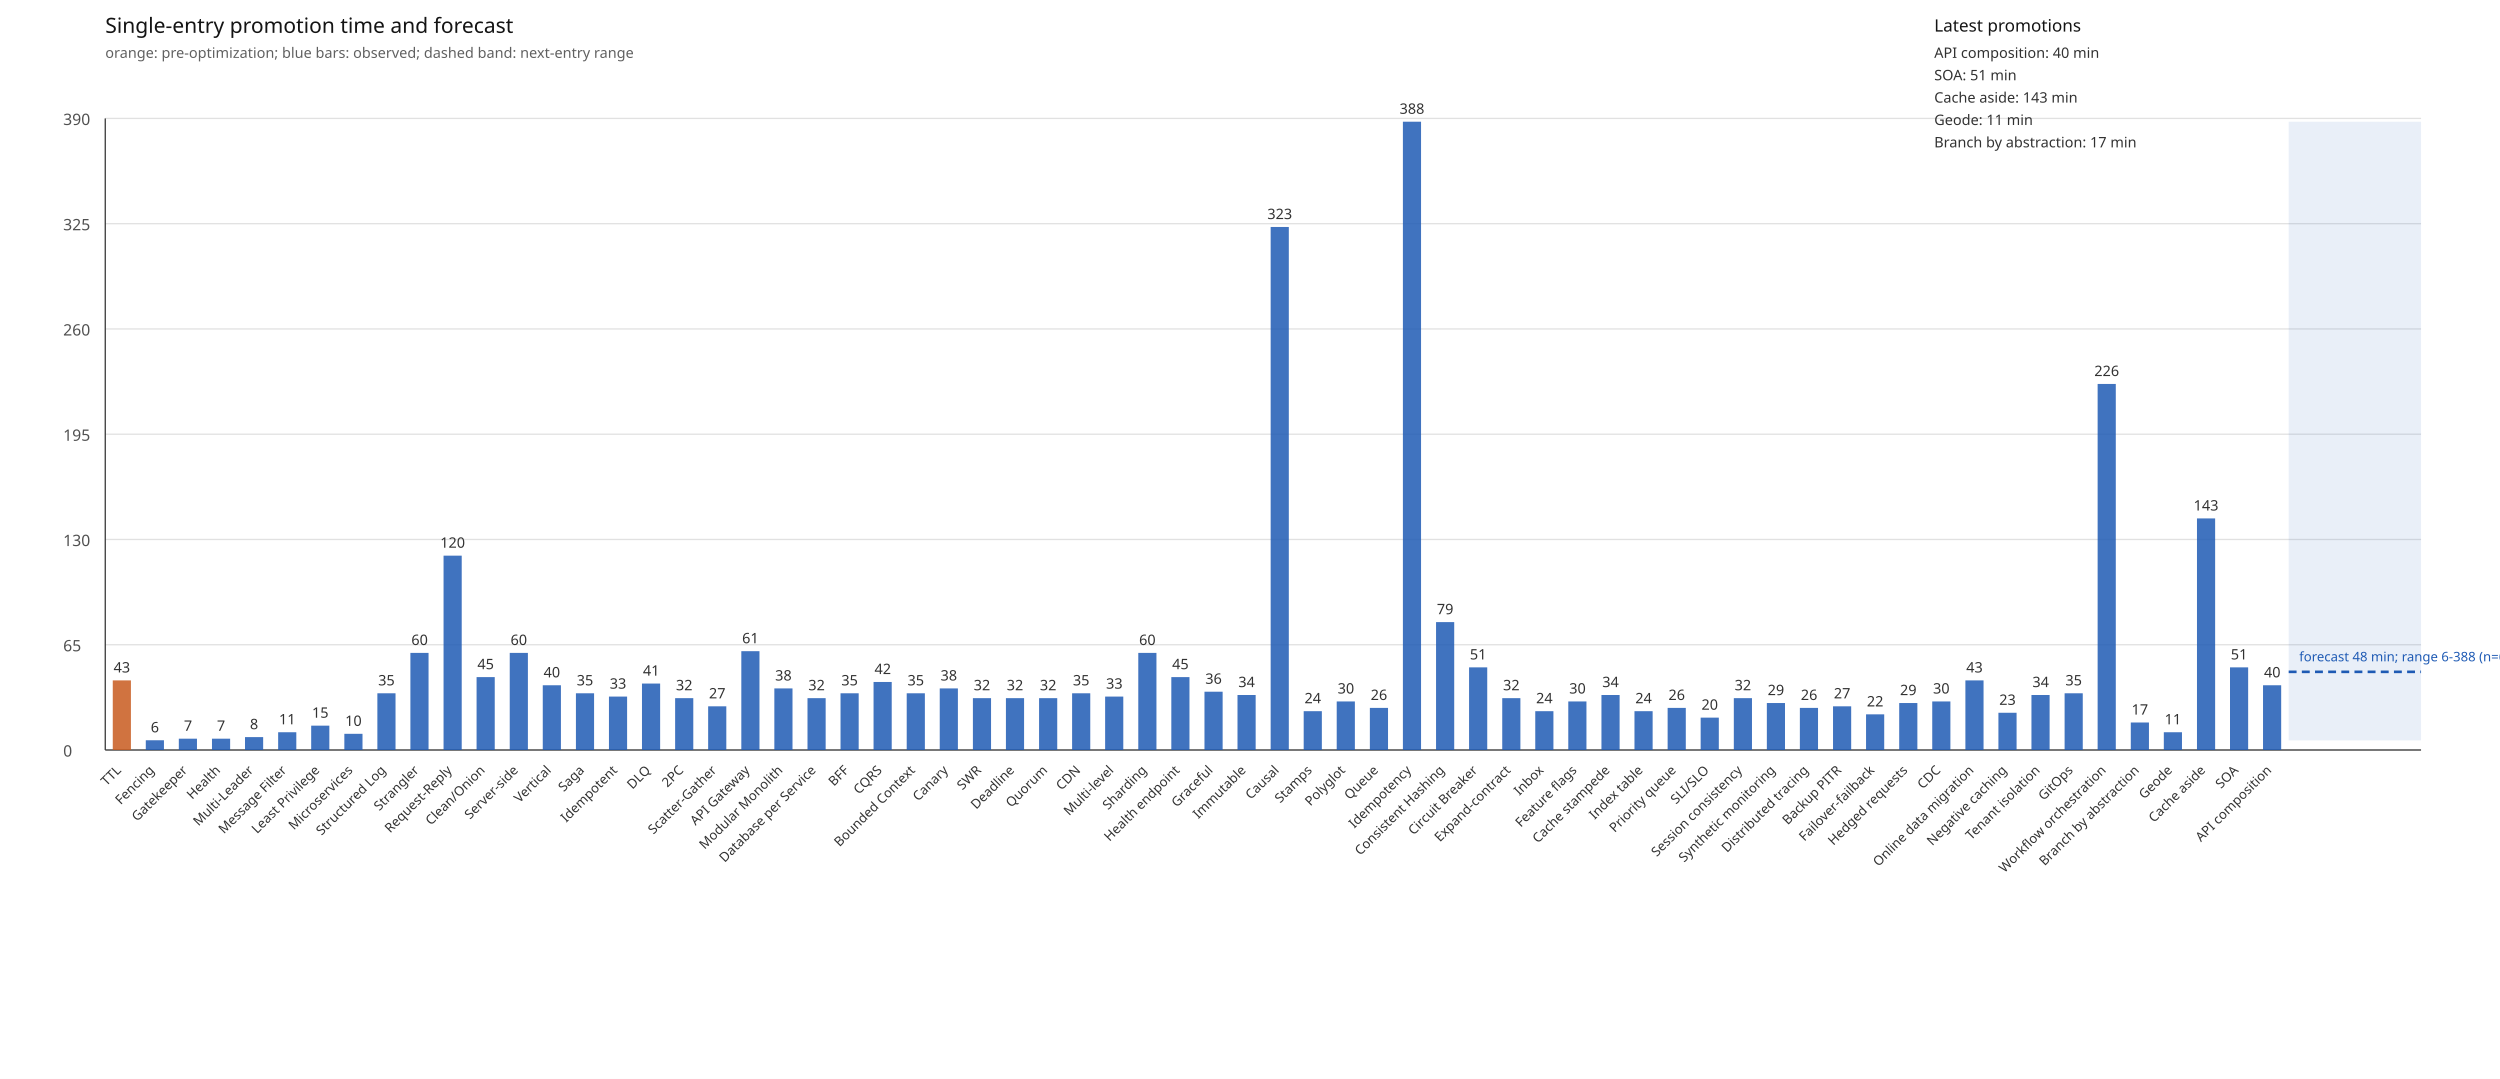
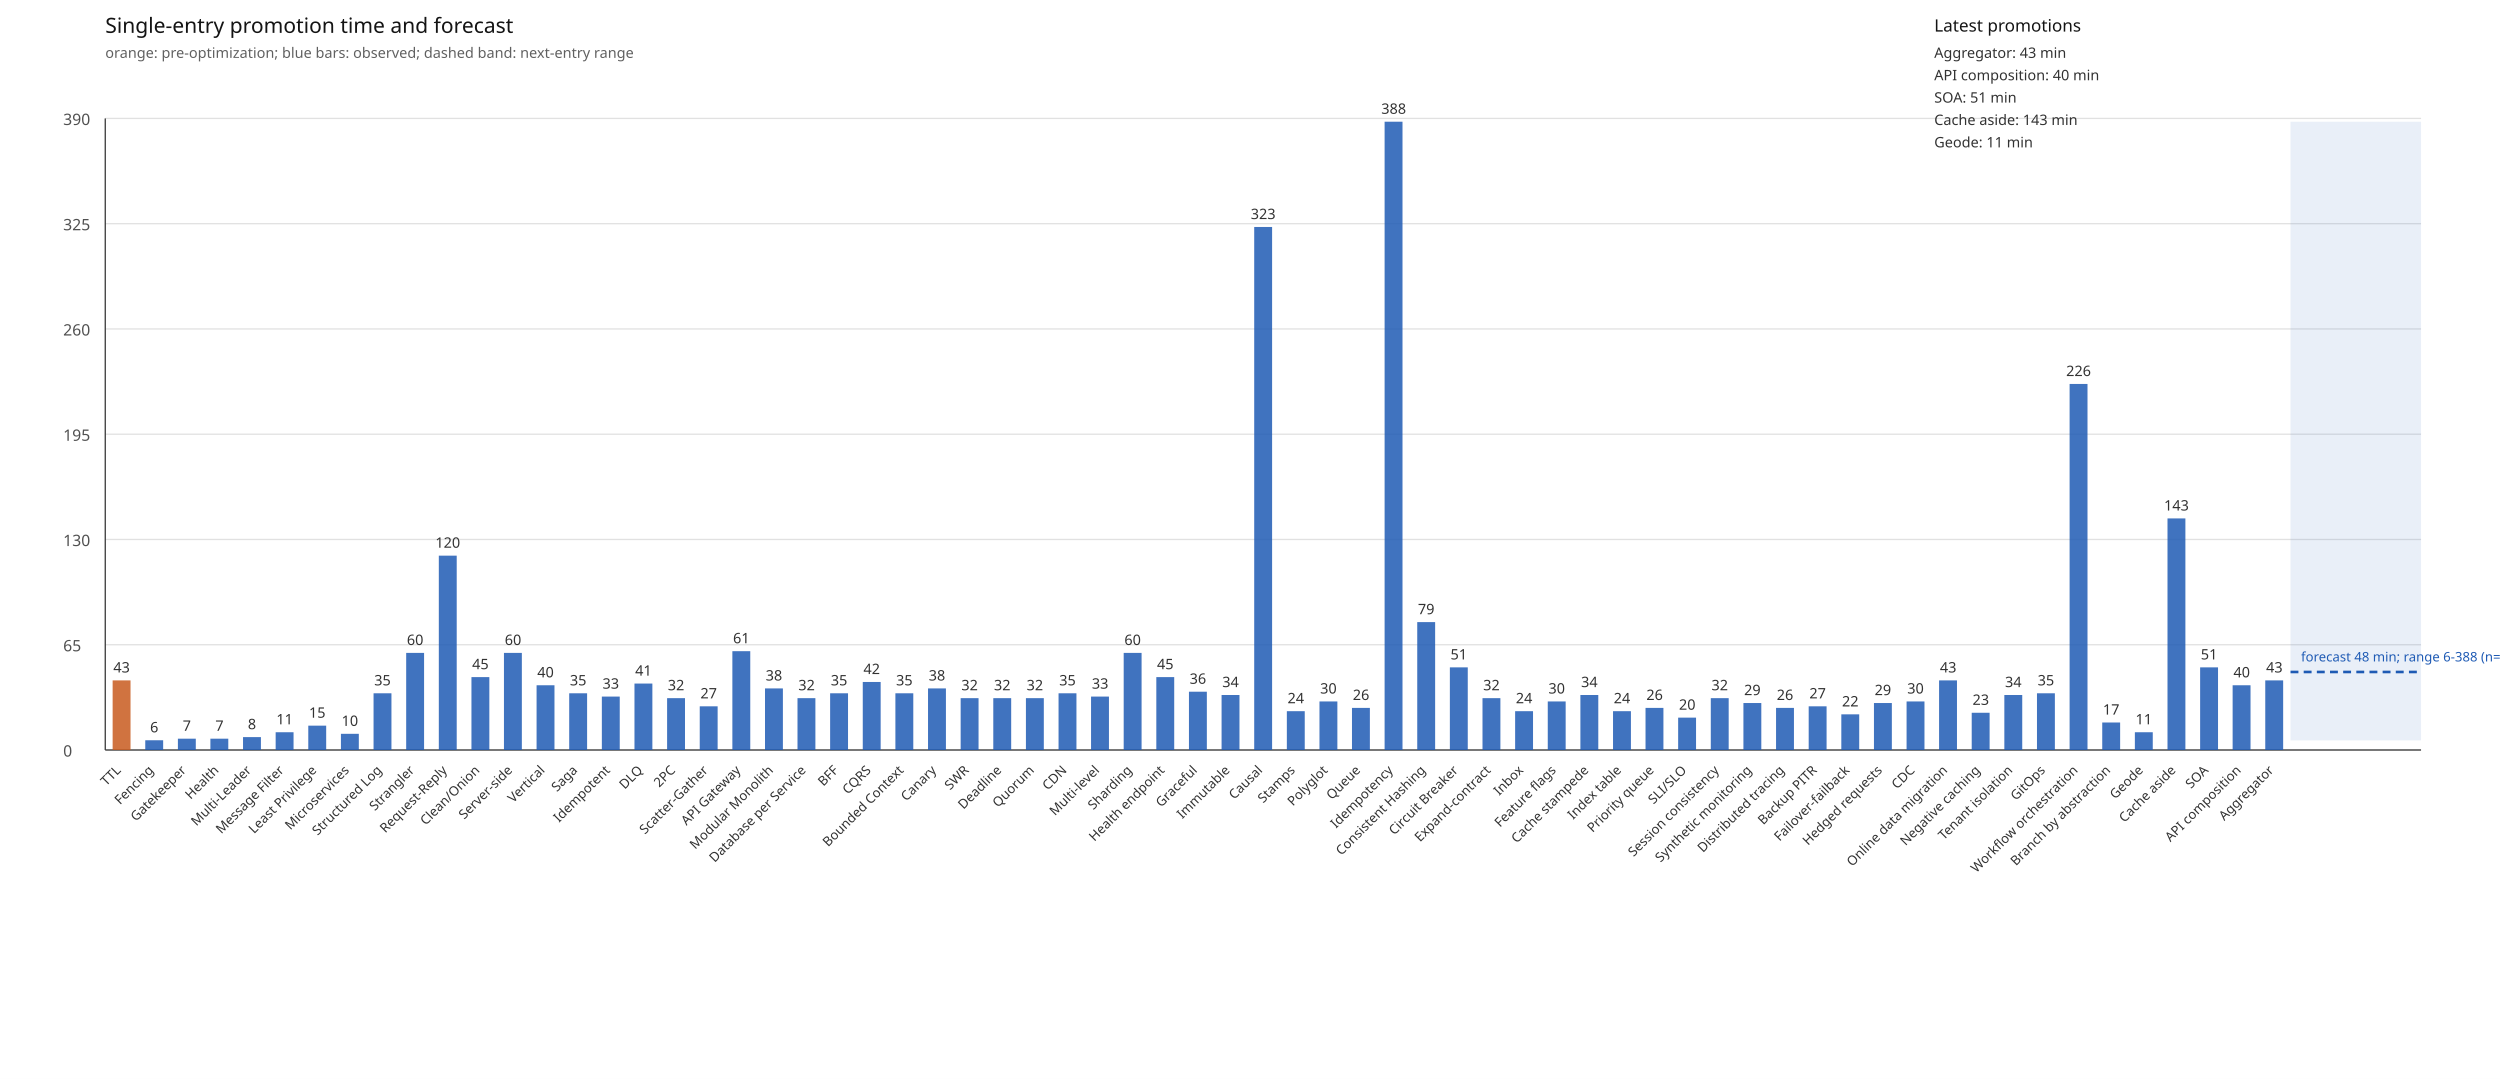
<svg xmlns="http://www.w3.org/2000/svg" width="1900" height="820" viewBox="0 0 1900 820">
  <rect width="100%" height="100%" fill="white" />
  <line x1="80" y1="570.0" x2="1840" y2="570.0" stroke="#e1e1e1" />
  <text x="48" y="575.0" font-family="Verdana" font-size="12" fill="#505050">0</text>
  <line x1="80" y1="490.0" x2="1840" y2="490.0" stroke="#e1e1e1" />
  <text x="48" y="495.0" font-family="Verdana" font-size="12" fill="#505050">65</text>
  <line x1="80" y1="410.0" x2="1840" y2="410.0" stroke="#e1e1e1" />
  <text x="48" y="415.0" font-family="Verdana" font-size="12" fill="#505050">130</text>
  <line x1="80" y1="330.0" x2="1840" y2="330.0" stroke="#e1e1e1" />
  <text x="48" y="335.0" font-family="Verdana" font-size="12" fill="#505050">195</text>
  <line x1="80" y1="250.0" x2="1840" y2="250.0" stroke="#e1e1e1" />
  <text x="48" y="255.0" font-family="Verdana" font-size="12" fill="#505050">260</text>
  <line x1="80" y1="170.0" x2="1840" y2="170.0" stroke="#e1e1e1" />
  <text x="48" y="175.0" font-family="Verdana" font-size="12" fill="#505050">325</text>
  <line x1="80" y1="90.0" x2="1840" y2="90.0" stroke="#e1e1e1" />
  <text x="48" y="95.0" font-family="Verdana" font-size="12" fill="#505050">390</text>
  <line x1="80" y1="90" x2="80" y2="570" stroke="#3c3c3c" />
  <line x1="80" y1="570" x2="1840" y2="570" stroke="#3c3c3c" />
-   <rect x="1739.4" y="92.5" width="100.6" height="470.2" fill="#1e5ab4" opacity="0.10" />
-   <line x1="1739.4" y1="510.6" x2="1840.0" y2="510.6" stroke="#1e5ab4" stroke-width="2" stroke-dasharray="6 4" />
-   <text x="1747.4" y="502.6" font-family="Verdana" font-size="10" fill="#1e5ab4">forecast 48 min; range 6-388 (n=66)</text>
-   <rect x="85.7" y="517.1" width="13.8" height="52.9" fill="#c85a1e" opacity="0.85" />
-   <text x="92.6" y="511.1" text-anchor="middle" font-family="Verdana" font-size="11" fill="#323232">43</text>
-   <text x="92.6" y="586.0" text-anchor="end" transform="rotate(-45 92.6 586.0)" font-family="Verdana" font-size="10" fill="#323232">TTL</text>
-   <rect x="110.8" y="562.6" width="13.8" height="7.4" fill="#1e5ab4" opacity="0.85" />
-   <text x="117.7" y="556.6" text-anchor="middle" font-family="Verdana" font-size="11" fill="#323232">6</text>
-   <text x="117.7" y="586.0" text-anchor="end" transform="rotate(-45 117.7 586.0)" font-family="Verdana" font-size="10" fill="#323232">Fencing</text>
-   <rect x="135.9" y="561.4" width="13.8" height="8.6" fill="#1e5ab4" opacity="0.85" />
-   <text x="142.9" y="555.4" text-anchor="middle" font-family="Verdana" font-size="11" fill="#323232">7</text>
-   <text x="142.9" y="586.0" text-anchor="end" transform="rotate(-45 142.9 586.0)" font-family="Verdana" font-size="10" fill="#323232">Gatekeeper</text>
-   <rect x="161.1" y="561.4" width="13.8" height="8.6" fill="#1e5ab4" opacity="0.85" />
-   <text x="168.0" y="555.4" text-anchor="middle" font-family="Verdana" font-size="11" fill="#323232">7</text>
-   <text x="168.0" y="586.0" text-anchor="end" transform="rotate(-45 168.0 586.0)" font-family="Verdana" font-size="10" fill="#323232">Health</text>
-   <rect x="186.2" y="560.2" width="13.8" height="9.8" fill="#1e5ab4" opacity="0.85" />
-   <text x="193.1" y="554.2" text-anchor="middle" font-family="Verdana" font-size="11" fill="#323232">8</text>
-   <text x="193.1" y="586.0" text-anchor="end" transform="rotate(-45 193.1 586.0)" font-family="Verdana" font-size="10" fill="#323232">Multi-Leader</text>
-   <rect x="211.4" y="556.5" width="13.8" height="13.5" fill="#1e5ab4" opacity="0.85" />
-   <text x="218.3" y="550.5" text-anchor="middle" font-family="Verdana" font-size="11" fill="#323232">11</text>
-   <text x="218.3" y="586.0" text-anchor="end" transform="rotate(-45 218.3 586.0)" font-family="Verdana" font-size="10" fill="#323232">Message Filter</text>
-   <rect x="236.5" y="551.5" width="13.8" height="18.5" fill="#1e5ab4" opacity="0.85" />
-   <text x="243.4" y="545.5" text-anchor="middle" font-family="Verdana" font-size="11" fill="#323232">15</text>
-   <text x="243.4" y="586.0" text-anchor="end" transform="rotate(-45 243.4 586.0)" font-family="Verdana" font-size="10" fill="#323232">Least Privilege</text>
-   <rect x="261.7" y="557.7" width="13.8" height="12.3" fill="#1e5ab4" opacity="0.85" />
-   <text x="268.6" y="551.7" text-anchor="middle" font-family="Verdana" font-size="11" fill="#323232">10</text>
-   <text x="268.6" y="586.0" text-anchor="end" transform="rotate(-45 268.6 586.0)" font-family="Verdana" font-size="10" fill="#323232">Microservices</text>
-   <rect x="286.8" y="526.9" width="13.8" height="43.1" fill="#1e5ab4" opacity="0.85" />
-   <text x="293.7" y="520.9" text-anchor="middle" font-family="Verdana" font-size="11" fill="#323232">35</text>
-   <text x="293.7" y="586.0" text-anchor="end" transform="rotate(-45 293.7 586.0)" font-family="Verdana" font-size="10" fill="#323232">Structured Log</text>
-   <rect x="311.9" y="496.2" width="13.8" height="73.8" fill="#1e5ab4" opacity="0.85" />
-   <text x="318.9" y="490.2" text-anchor="middle" font-family="Verdana" font-size="11" fill="#323232">60</text>
-   <text x="318.9" y="586.0" text-anchor="end" transform="rotate(-45 318.9 586.0)" font-family="Verdana" font-size="10" fill="#323232">Strangler</text>
-   <rect x="337.1" y="422.3" width="13.8" height="147.7" fill="#1e5ab4" opacity="0.85" />
-   <text x="344.0" y="416.3" text-anchor="middle" font-family="Verdana" font-size="11" fill="#323232">120</text>
-   <text x="344.0" y="586.0" text-anchor="end" transform="rotate(-45 344.0 586.0)" font-family="Verdana" font-size="10" fill="#323232">Request-Reply</text>
-   <rect x="362.2" y="514.6" width="13.8" height="55.4" fill="#1e5ab4" opacity="0.85" />
-   <text x="369.1" y="508.6" text-anchor="middle" font-family="Verdana" font-size="11" fill="#323232">45</text>
-   <text x="369.1" y="586.0" text-anchor="end" transform="rotate(-45 369.1 586.0)" font-family="Verdana" font-size="10" fill="#323232">Clean/Onion</text>
-   <rect x="387.4" y="496.2" width="13.8" height="73.8" fill="#1e5ab4" opacity="0.85" />
-   <text x="394.3" y="490.2" text-anchor="middle" font-family="Verdana" font-size="11" fill="#323232">60</text>
-   <text x="394.3" y="586.0" text-anchor="end" transform="rotate(-45 394.3 586.0)" font-family="Verdana" font-size="10" fill="#323232">Server-side</text>
-   <rect x="412.5" y="520.8" width="13.8" height="49.2" fill="#1e5ab4" opacity="0.85" />
-   <text x="419.4" y="514.8" text-anchor="middle" font-family="Verdana" font-size="11" fill="#323232">40</text>
-   <text x="419.4" y="586.0" text-anchor="end" transform="rotate(-45 419.4 586.0)" font-family="Verdana" font-size="10" fill="#323232">Vertical</text>
-   <rect x="437.7" y="526.9" width="13.8" height="43.1" fill="#1e5ab4" opacity="0.85" />
-   <text x="444.6" y="520.9" text-anchor="middle" font-family="Verdana" font-size="11" fill="#323232">35</text>
-   <text x="444.6" y="586.0" text-anchor="end" transform="rotate(-45 444.6 586.0)" font-family="Verdana" font-size="10" fill="#323232">Saga</text>
-   <rect x="462.8" y="529.4" width="13.8" height="40.6" fill="#1e5ab4" opacity="0.85" />
-   <text x="469.7" y="523.4" text-anchor="middle" font-family="Verdana" font-size="11" fill="#323232">33</text>
-   <text x="469.7" y="586.0" text-anchor="end" transform="rotate(-45 469.7 586.0)" font-family="Verdana" font-size="10" fill="#323232">Idempotent</text>
-   <rect x="487.9" y="519.5" width="13.8" height="50.5" fill="#1e5ab4" opacity="0.85" />
-   <text x="494.9" y="513.5" text-anchor="middle" font-family="Verdana" font-size="11" fill="#323232">41</text>
-   <text x="494.9" y="586.0" text-anchor="end" transform="rotate(-45 494.9 586.0)" font-family="Verdana" font-size="10" fill="#323232">DLQ</text>
-   <rect x="513.1" y="530.6" width="13.8" height="39.4" fill="#1e5ab4" opacity="0.85" />
-   <text x="520.0" y="524.6" text-anchor="middle" font-family="Verdana" font-size="11" fill="#323232">32</text>
-   <text x="520.0" y="586.0" text-anchor="end" transform="rotate(-45 520.0 586.0)" font-family="Verdana" font-size="10" fill="#323232">2PC</text>
-   <rect x="538.2" y="536.8" width="13.8" height="33.2" fill="#1e5ab4" opacity="0.85" />
-   <text x="545.1" y="530.8" text-anchor="middle" font-family="Verdana" font-size="11" fill="#323232">27</text>
-   <text x="545.1" y="586.0" text-anchor="end" transform="rotate(-45 545.1 586.0)" font-family="Verdana" font-size="10" fill="#323232">Scatter-Gather</text>
-   <rect x="563.4" y="494.9" width="13.8" height="75.1" fill="#1e5ab4" opacity="0.85" />
-   <text x="570.3" y="488.9" text-anchor="middle" font-family="Verdana" font-size="11" fill="#323232">61</text>
-   <text x="570.3" y="586.0" text-anchor="end" transform="rotate(-45 570.3 586.0)" font-family="Verdana" font-size="10" fill="#323232">API Gateway</text>
-   <rect x="588.5" y="523.2" width="13.8" height="46.8" fill="#1e5ab4" opacity="0.85" />
-   <text x="595.4" y="517.2" text-anchor="middle" font-family="Verdana" font-size="11" fill="#323232">38</text>
-   <text x="595.4" y="586.0" text-anchor="end" transform="rotate(-45 595.4 586.0)" font-family="Verdana" font-size="10" fill="#323232">Modular Monolith</text>
-   <rect x="613.7" y="530.6" width="13.8" height="39.4" fill="#1e5ab4" opacity="0.85" />
-   <text x="620.6" y="524.6" text-anchor="middle" font-family="Verdana" font-size="11" fill="#323232">32</text>
-   <text x="620.6" y="586.0" text-anchor="end" transform="rotate(-45 620.6 586.0)" font-family="Verdana" font-size="10" fill="#323232">Database per Service</text>
-   <rect x="638.8" y="526.9" width="13.8" height="43.1" fill="#1e5ab4" opacity="0.85" />
-   <text x="645.7" y="520.9" text-anchor="middle" font-family="Verdana" font-size="11" fill="#323232">35</text>
-   <text x="645.7" y="586.0" text-anchor="end" transform="rotate(-45 645.7 586.0)" font-family="Verdana" font-size="10" fill="#323232">BFF</text>
-   <rect x="663.9" y="518.3" width="13.8" height="51.7" fill="#1e5ab4" opacity="0.85" />
-   <text x="670.9" y="512.3" text-anchor="middle" font-family="Verdana" font-size="11" fill="#323232">42</text>
-   <text x="670.9" y="586.0" text-anchor="end" transform="rotate(-45 670.9 586.0)" font-family="Verdana" font-size="10" fill="#323232">CQRS</text>
-   <rect x="689.1" y="526.9" width="13.8" height="43.1" fill="#1e5ab4" opacity="0.85" />
-   <text x="696.0" y="520.9" text-anchor="middle" font-family="Verdana" font-size="11" fill="#323232">35</text>
-   <text x="696.0" y="586.0" text-anchor="end" transform="rotate(-45 696.0 586.0)" font-family="Verdana" font-size="10" fill="#323232">Bounded Context</text>
-   <rect x="714.2" y="523.2" width="13.8" height="46.8" fill="#1e5ab4" opacity="0.85" />
-   <text x="721.1" y="517.2" text-anchor="middle" font-family="Verdana" font-size="11" fill="#323232">38</text>
-   <text x="721.1" y="586.0" text-anchor="end" transform="rotate(-45 721.1 586.0)" font-family="Verdana" font-size="10" fill="#323232">Canary</text>
-   <rect x="739.4" y="530.6" width="13.8" height="39.4" fill="#1e5ab4" opacity="0.85" />
-   <text x="746.3" y="524.6" text-anchor="middle" font-family="Verdana" font-size="11" fill="#323232">32</text>
-   <text x="746.3" y="586.0" text-anchor="end" transform="rotate(-45 746.3 586.0)" font-family="Verdana" font-size="10" fill="#323232">SWR</text>
-   <rect x="764.5" y="530.6" width="13.8" height="39.4" fill="#1e5ab4" opacity="0.85" />
-   <text x="771.4" y="524.6" text-anchor="middle" font-family="Verdana" font-size="11" fill="#323232">32</text>
-   <text x="771.4" y="586.0" text-anchor="end" transform="rotate(-45 771.4 586.0)" font-family="Verdana" font-size="10" fill="#323232">Deadline</text>
-   <rect x="789.7" y="530.6" width="13.8" height="39.4" fill="#1e5ab4" opacity="0.85" />
-   <text x="796.6" y="524.6" text-anchor="middle" font-family="Verdana" font-size="11" fill="#323232">32</text>
-   <text x="796.6" y="586.0" text-anchor="end" transform="rotate(-45 796.6 586.0)" font-family="Verdana" font-size="10" fill="#323232">Quorum</text>
-   <rect x="814.8" y="526.9" width="13.8" height="43.1" fill="#1e5ab4" opacity="0.85" />
-   <text x="821.7" y="520.9" text-anchor="middle" font-family="Verdana" font-size="11" fill="#323232">35</text>
-   <text x="821.7" y="586.0" text-anchor="end" transform="rotate(-45 821.7 586.0)" font-family="Verdana" font-size="10" fill="#323232">CDN</text>
-   <rect x="839.9" y="529.4" width="13.8" height="40.6" fill="#1e5ab4" opacity="0.85" />
-   <text x="846.9" y="523.4" text-anchor="middle" font-family="Verdana" font-size="11" fill="#323232">33</text>
-   <text x="846.9" y="586.0" text-anchor="end" transform="rotate(-45 846.9 586.0)" font-family="Verdana" font-size="10" fill="#323232">Multi-level</text>
-   <rect x="865.1" y="496.2" width="13.8" height="73.8" fill="#1e5ab4" opacity="0.85" />
-   <text x="872.0" y="490.2" text-anchor="middle" font-family="Verdana" font-size="11" fill="#323232">60</text>
-   <text x="872.0" y="586.0" text-anchor="end" transform="rotate(-45 872.0 586.0)" font-family="Verdana" font-size="10" fill="#323232">Sharding</text>
-   <rect x="890.2" y="514.6" width="13.8" height="55.4" fill="#1e5ab4" opacity="0.85" />
-   <text x="897.1" y="508.6" text-anchor="middle" font-family="Verdana" font-size="11" fill="#323232">45</text>
-   <text x="897.1" y="586.0" text-anchor="end" transform="rotate(-45 897.1 586.0)" font-family="Verdana" font-size="10" fill="#323232">Health endpoint</text>
-   <rect x="915.4" y="525.7" width="13.8" height="44.3" fill="#1e5ab4" opacity="0.85" />
-   <text x="922.3" y="519.7" text-anchor="middle" font-family="Verdana" font-size="11" fill="#323232">36</text>
-   <text x="922.3" y="586.0" text-anchor="end" transform="rotate(-45 922.3 586.0)" font-family="Verdana" font-size="10" fill="#323232">Graceful</text>
-   <rect x="940.5" y="528.2" width="13.8" height="41.8" fill="#1e5ab4" opacity="0.85" />
-   <text x="947.4" y="522.2" text-anchor="middle" font-family="Verdana" font-size="11" fill="#323232">34</text>
-   <text x="947.4" y="586.0" text-anchor="end" transform="rotate(-45 947.4 586.0)" font-family="Verdana" font-size="10" fill="#323232">Immutable</text>
-   <rect x="965.7" y="172.5" width="13.8" height="397.5" fill="#1e5ab4" opacity="0.85" />
-   <text x="972.6" y="166.5" text-anchor="middle" font-family="Verdana" font-size="11" fill="#323232">323</text>
-   <text x="972.6" y="586.0" text-anchor="end" transform="rotate(-45 972.6 586.0)" font-family="Verdana" font-size="10" fill="#323232">Causal</text>
-   <rect x="990.8" y="540.5" width="13.8" height="29.5" fill="#1e5ab4" opacity="0.85" />
-   <text x="997.7" y="534.5" text-anchor="middle" font-family="Verdana" font-size="11" fill="#323232">24</text>
-   <text x="997.7" y="586.0" text-anchor="end" transform="rotate(-45 997.7 586.0)" font-family="Verdana" font-size="10" fill="#323232">Stamps</text>
-   <rect x="1015.9" y="533.1" width="13.8" height="36.9" fill="#1e5ab4" opacity="0.85" />
-   <text x="1022.9" y="527.1" text-anchor="middle" font-family="Verdana" font-size="11" fill="#323232">30</text>
-   <text x="1022.9" y="586.0" text-anchor="end" transform="rotate(-45 1022.9 586.0)" font-family="Verdana" font-size="10" fill="#323232">Polyglot</text>
-   <rect x="1041.1" y="538.0" width="13.8" height="32.0" fill="#1e5ab4" opacity="0.85" />
-   <text x="1048.0" y="532.0" text-anchor="middle" font-family="Verdana" font-size="11" fill="#323232">26</text>
-   <text x="1048.0" y="586.0" text-anchor="end" transform="rotate(-45 1048.0 586.0)" font-family="Verdana" font-size="10" fill="#323232">Queue</text>
-   <rect x="1066.2" y="92.5" width="13.8" height="477.5" fill="#1e5ab4" opacity="0.85" />
-   <text x="1073.1" y="86.5" text-anchor="middle" font-family="Verdana" font-size="11" fill="#323232">388</text>
-   <text x="1073.1" y="586.0" text-anchor="end" transform="rotate(-45 1073.1 586.0)" font-family="Verdana" font-size="10" fill="#323232">Idempotency</text>
-   <rect x="1091.4" y="472.8" width="13.8" height="97.2" fill="#1e5ab4" opacity="0.85" />
-   <text x="1098.3" y="466.8" text-anchor="middle" font-family="Verdana" font-size="11" fill="#323232">79</text>
-   <text x="1098.3" y="586.0" text-anchor="end" transform="rotate(-45 1098.3 586.0)" font-family="Verdana" font-size="10" fill="#323232">Consistent Hashing</text>
-   <rect x="1116.5" y="507.2" width="13.8" height="62.8" fill="#1e5ab4" opacity="0.85" />
-   <text x="1123.4" y="501.2" text-anchor="middle" font-family="Verdana" font-size="11" fill="#323232">51</text>
-   <text x="1123.4" y="586.0" text-anchor="end" transform="rotate(-45 1123.4 586.0)" font-family="Verdana" font-size="10" fill="#323232">Circuit Breaker</text>
-   <rect x="1141.7" y="530.6" width="13.8" height="39.4" fill="#1e5ab4" opacity="0.85" />
-   <text x="1148.6" y="524.6" text-anchor="middle" font-family="Verdana" font-size="11" fill="#323232">32</text>
-   <text x="1148.6" y="586.0" text-anchor="end" transform="rotate(-45 1148.6 586.0)" font-family="Verdana" font-size="10" fill="#323232">Expand-contract</text>
-   <rect x="1166.8" y="540.5" width="13.8" height="29.5" fill="#1e5ab4" opacity="0.85" />
-   <text x="1173.7" y="534.5" text-anchor="middle" font-family="Verdana" font-size="11" fill="#323232">24</text>
-   <text x="1173.7" y="586.0" text-anchor="end" transform="rotate(-45 1173.7 586.0)" font-family="Verdana" font-size="10" fill="#323232">Inbox</text>
-   <rect x="1191.9" y="533.1" width="13.8" height="36.9" fill="#1e5ab4" opacity="0.85" />
-   <text x="1198.9" y="527.1" text-anchor="middle" font-family="Verdana" font-size="11" fill="#323232">30</text>
-   <text x="1198.9" y="586.0" text-anchor="end" transform="rotate(-45 1198.9 586.0)" font-family="Verdana" font-size="10" fill="#323232">Feature flags</text>
-   <rect x="1217.1" y="528.2" width="13.8" height="41.8" fill="#1e5ab4" opacity="0.85" />
-   <text x="1224.0" y="522.2" text-anchor="middle" font-family="Verdana" font-size="11" fill="#323232">34</text>
-   <text x="1224.0" y="586.0" text-anchor="end" transform="rotate(-45 1224.0 586.0)" font-family="Verdana" font-size="10" fill="#323232">Cache stampede</text>
-   <rect x="1242.2" y="540.5" width="13.8" height="29.5" fill="#1e5ab4" opacity="0.85" />
-   <text x="1249.1" y="534.5" text-anchor="middle" font-family="Verdana" font-size="11" fill="#323232">24</text>
-   <text x="1249.1" y="586.0" text-anchor="end" transform="rotate(-45 1249.1 586.0)" font-family="Verdana" font-size="10" fill="#323232">Index table</text>
-   <rect x="1267.4" y="538.0" width="13.8" height="32.0" fill="#1e5ab4" opacity="0.85" />
-   <text x="1274.3" y="532.0" text-anchor="middle" font-family="Verdana" font-size="11" fill="#323232">26</text>
-   <text x="1274.3" y="586.0" text-anchor="end" transform="rotate(-45 1274.3 586.0)" font-family="Verdana" font-size="10" fill="#323232">Priority queue</text>
-   <rect x="1292.5" y="545.4" width="13.8" height="24.6" fill="#1e5ab4" opacity="0.85" />
-   <text x="1299.4" y="539.4" text-anchor="middle" font-family="Verdana" font-size="11" fill="#323232">20</text>
-   <text x="1299.4" y="586.0" text-anchor="end" transform="rotate(-45 1299.4 586.0)" font-family="Verdana" font-size="10" fill="#323232">SLI/SLO</text>
-   <rect x="1317.7" y="530.6" width="13.8" height="39.4" fill="#1e5ab4" opacity="0.85" />
-   <text x="1324.6" y="524.6" text-anchor="middle" font-family="Verdana" font-size="11" fill="#323232">32</text>
-   <text x="1324.6" y="586.0" text-anchor="end" transform="rotate(-45 1324.6 586.0)" font-family="Verdana" font-size="10" fill="#323232">Session consistency</text>
-   <rect x="1342.8" y="534.3" width="13.8" height="35.7" fill="#1e5ab4" opacity="0.85" />
-   <text x="1349.7" y="528.3" text-anchor="middle" font-family="Verdana" font-size="11" fill="#323232">29</text>
-   <text x="1349.7" y="586.0" text-anchor="end" transform="rotate(-45 1349.7 586.0)" font-family="Verdana" font-size="10" fill="#323232">Synthetic monitoring</text>
-   <rect x="1367.9" y="538.0" width="13.8" height="32.0" fill="#1e5ab4" opacity="0.85" />
-   <text x="1374.9" y="532.0" text-anchor="middle" font-family="Verdana" font-size="11" fill="#323232">26</text>
-   <text x="1374.9" y="586.0" text-anchor="end" transform="rotate(-45 1374.9 586.0)" font-family="Verdana" font-size="10" fill="#323232">Distributed tracing</text>
-   <rect x="1393.1" y="536.8" width="13.8" height="33.2" fill="#1e5ab4" opacity="0.85" />
-   <text x="1400.0" y="530.8" text-anchor="middle" font-family="Verdana" font-size="11" fill="#323232">27</text>
-   <text x="1400.0" y="586.0" text-anchor="end" transform="rotate(-45 1400.0 586.0)" font-family="Verdana" font-size="10" fill="#323232">Backup PITR</text>
-   <rect x="1418.2" y="542.9" width="13.8" height="27.1" fill="#1e5ab4" opacity="0.85" />
-   <text x="1425.1" y="536.9" text-anchor="middle" font-family="Verdana" font-size="11" fill="#323232">22</text>
-   <text x="1425.1" y="586.0" text-anchor="end" transform="rotate(-45 1425.1 586.0)" font-family="Verdana" font-size="10" fill="#323232">Failover-failback</text>
-   <rect x="1443.4" y="534.3" width="13.8" height="35.7" fill="#1e5ab4" opacity="0.85" />
-   <text x="1450.3" y="528.3" text-anchor="middle" font-family="Verdana" font-size="11" fill="#323232">29</text>
-   <text x="1450.3" y="586.0" text-anchor="end" transform="rotate(-45 1450.3 586.0)" font-family="Verdana" font-size="10" fill="#323232">Hedged requests</text>
-   <rect x="1468.5" y="533.1" width="13.8" height="36.9" fill="#1e5ab4" opacity="0.85" />
-   <text x="1475.4" y="527.1" text-anchor="middle" font-family="Verdana" font-size="11" fill="#323232">30</text>
-   <text x="1475.4" y="586.0" text-anchor="end" transform="rotate(-45 1475.4 586.0)" font-family="Verdana" font-size="10" fill="#323232">CDC</text>
-   <rect x="1493.7" y="517.1" width="13.8" height="52.9" fill="#1e5ab4" opacity="0.85" />
-   <text x="1500.6" y="511.1" text-anchor="middle" font-family="Verdana" font-size="11" fill="#323232">43</text>
-   <text x="1500.6" y="586.0" text-anchor="end" transform="rotate(-45 1500.6 586.0)" font-family="Verdana" font-size="10" fill="#323232">Online data migration</text>
-   <rect x="1518.8" y="541.7" width="13.8" height="28.3" fill="#1e5ab4" opacity="0.85" />
-   <text x="1525.7" y="535.7" text-anchor="middle" font-family="Verdana" font-size="11" fill="#323232">23</text>
-   <text x="1525.7" y="586.0" text-anchor="end" transform="rotate(-45 1525.7 586.0)" font-family="Verdana" font-size="10" fill="#323232">Negative caching</text>
-   <rect x="1543.9" y="528.2" width="13.8" height="41.8" fill="#1e5ab4" opacity="0.85" />
-   <text x="1550.9" y="522.2" text-anchor="middle" font-family="Verdana" font-size="11" fill="#323232">34</text>
-   <text x="1550.9" y="586.0" text-anchor="end" transform="rotate(-45 1550.9 586.0)" font-family="Verdana" font-size="10" fill="#323232">Tenant isolation</text>
-   <rect x="1569.1" y="526.9" width="13.8" height="43.1" fill="#1e5ab4" opacity="0.85" />
-   <text x="1576.0" y="520.9" text-anchor="middle" font-family="Verdana" font-size="11" fill="#323232">35</text>
-   <text x="1576.0" y="586.0" text-anchor="end" transform="rotate(-45 1576.0 586.0)" font-family="Verdana" font-size="10" fill="#323232">GitOps</text>
-   <rect x="1594.2" y="291.8" width="13.8" height="278.2" fill="#1e5ab4" opacity="0.85" />
-   <text x="1601.1" y="285.8" text-anchor="middle" font-family="Verdana" font-size="11" fill="#323232">226</text>
-   <text x="1601.1" y="586.0" text-anchor="end" transform="rotate(-45 1601.1 586.0)" font-family="Verdana" font-size="10" fill="#323232">Workflow orchestration</text>
-   <rect x="1619.4" y="549.1" width="13.8" height="20.9" fill="#1e5ab4" opacity="0.85" />
-   <text x="1626.3" y="543.1" text-anchor="middle" font-family="Verdana" font-size="11" fill="#323232">17</text>
-   <text x="1626.3" y="586.0" text-anchor="end" transform="rotate(-45 1626.3 586.0)" font-family="Verdana" font-size="10" fill="#323232">Branch by abstraction</text>
-   <rect x="1644.5" y="556.5" width="13.8" height="13.5" fill="#1e5ab4" opacity="0.85" />
-   <text x="1651.4" y="550.5" text-anchor="middle" font-family="Verdana" font-size="11" fill="#323232">11</text>
-   <text x="1651.4" y="586.0" text-anchor="end" transform="rotate(-45 1651.4 586.0)" font-family="Verdana" font-size="10" fill="#323232">Geode</text>
-   <rect x="1669.7" y="394.0" width="13.8" height="176.0" fill="#1e5ab4" opacity="0.85" />
-   <text x="1676.6" y="388.0" text-anchor="middle" font-family="Verdana" font-size="11" fill="#323232">143</text>
-   <text x="1676.6" y="586.0" text-anchor="end" transform="rotate(-45 1676.6 586.0)" font-family="Verdana" font-size="10" fill="#323232">Cache aside</text>
-   <rect x="1694.8" y="507.2" width="13.8" height="62.8" fill="#1e5ab4" opacity="0.85" />
-   <text x="1701.7" y="501.2" text-anchor="middle" font-family="Verdana" font-size="11" fill="#323232">51</text>
-   <text x="1701.7" y="586.0" text-anchor="end" transform="rotate(-45 1701.7 586.0)" font-family="Verdana" font-size="10" fill="#323232">SOA</text>
-   <rect x="1719.9" y="520.8" width="13.8" height="49.2" fill="#1e5ab4" opacity="0.85" />
-   <text x="1726.9" y="514.8" text-anchor="middle" font-family="Verdana" font-size="11" fill="#323232">40</text>
-   <text x="1726.9" y="586.0" text-anchor="end" transform="rotate(-45 1726.9 586.0)" font-family="Verdana" font-size="10" fill="#323232">API composition</text>
+   <rect x="1740.8" y="92.5" width="99.2" height="470.2" fill="#1e5ab4" opacity="0.10" />
+   <line x1="1740.8" y1="510.7" x2="1840.0" y2="510.7" stroke="#1e5ab4" stroke-width="2" stroke-dasharray="6 4" />
+   <text x="1748.8" y="502.7" font-family="Verdana" font-size="10" fill="#1e5ab4">forecast 48 min; range 6-388 (n=67)</text>
+   <rect x="85.6" y="517.1" width="13.6" height="52.9" fill="#c85a1e" opacity="0.85" />
+   <text x="92.4" y="511.1" text-anchor="middle" font-family="Verdana" font-size="11" fill="#323232">43</text>
+   <text x="92.4" y="586.0" text-anchor="end" transform="rotate(-45 92.4 586.0)" font-family="Verdana" font-size="10" fill="#323232">TTL</text>
+   <rect x="110.4" y="562.6" width="13.6" height="7.4" fill="#1e5ab4" opacity="0.85" />
+   <text x="117.2" y="556.6" text-anchor="middle" font-family="Verdana" font-size="11" fill="#323232">6</text>
+   <text x="117.2" y="586.0" text-anchor="end" transform="rotate(-45 117.2 586.0)" font-family="Verdana" font-size="10" fill="#323232">Fencing</text>
+   <rect x="135.2" y="561.4" width="13.6" height="8.6" fill="#1e5ab4" opacity="0.85" />
+   <text x="142.0" y="555.4" text-anchor="middle" font-family="Verdana" font-size="11" fill="#323232">7</text>
+   <text x="142.0" y="586.0" text-anchor="end" transform="rotate(-45 142.0 586.0)" font-family="Verdana" font-size="10" fill="#323232">Gatekeeper</text>
+   <rect x="159.9" y="561.4" width="13.6" height="8.6" fill="#1e5ab4" opacity="0.85" />
+   <text x="166.8" y="555.4" text-anchor="middle" font-family="Verdana" font-size="11" fill="#323232">7</text>
+   <text x="166.8" y="586.0" text-anchor="end" transform="rotate(-45 166.8 586.0)" font-family="Verdana" font-size="10" fill="#323232">Health</text>
+   <rect x="184.7" y="560.2" width="13.6" height="9.8" fill="#1e5ab4" opacity="0.85" />
+   <text x="191.5" y="554.2" text-anchor="middle" font-family="Verdana" font-size="11" fill="#323232">8</text>
+   <text x="191.5" y="586.0" text-anchor="end" transform="rotate(-45 191.5 586.0)" font-family="Verdana" font-size="10" fill="#323232">Multi-Leader</text>
+   <rect x="209.5" y="556.5" width="13.6" height="13.5" fill="#1e5ab4" opacity="0.85" />
+   <text x="216.3" y="550.5" text-anchor="middle" font-family="Verdana" font-size="11" fill="#323232">11</text>
+   <text x="216.3" y="586.0" text-anchor="end" transform="rotate(-45 216.3 586.0)" font-family="Verdana" font-size="10" fill="#323232">Message Filter</text>
+   <rect x="234.3" y="551.5" width="13.6" height="18.5" fill="#1e5ab4" opacity="0.85" />
+   <text x="241.1" y="545.5" text-anchor="middle" font-family="Verdana" font-size="11" fill="#323232">15</text>
+   <text x="241.1" y="586.0" text-anchor="end" transform="rotate(-45 241.1 586.0)" font-family="Verdana" font-size="10" fill="#323232">Least Privilege</text>
+   <rect x="259.1" y="557.7" width="13.6" height="12.3" fill="#1e5ab4" opacity="0.85" />
+   <text x="265.9" y="551.7" text-anchor="middle" font-family="Verdana" font-size="11" fill="#323232">10</text>
+   <text x="265.9" y="586.0" text-anchor="end" transform="rotate(-45 265.9 586.0)" font-family="Verdana" font-size="10" fill="#323232">Microservices</text>
+   <rect x="283.9" y="526.9" width="13.6" height="43.1" fill="#1e5ab4" opacity="0.85" />
+   <text x="290.7" y="520.9" text-anchor="middle" font-family="Verdana" font-size="11" fill="#323232">35</text>
+   <text x="290.7" y="586.0" text-anchor="end" transform="rotate(-45 290.7 586.0)" font-family="Verdana" font-size="10" fill="#323232">Structured Log</text>
+   <rect x="308.7" y="496.2" width="13.6" height="73.8" fill="#1e5ab4" opacity="0.85" />
+   <text x="315.5" y="490.2" text-anchor="middle" font-family="Verdana" font-size="11" fill="#323232">60</text>
+   <text x="315.5" y="586.0" text-anchor="end" transform="rotate(-45 315.5 586.0)" font-family="Verdana" font-size="10" fill="#323232">Strangler</text>
+   <rect x="333.5" y="422.3" width="13.6" height="147.7" fill="#1e5ab4" opacity="0.85" />
+   <text x="340.3" y="416.3" text-anchor="middle" font-family="Verdana" font-size="11" fill="#323232">120</text>
+   <text x="340.3" y="586.0" text-anchor="end" transform="rotate(-45 340.3 586.0)" font-family="Verdana" font-size="10" fill="#323232">Request-Reply</text>
+   <rect x="358.3" y="514.6" width="13.6" height="55.4" fill="#1e5ab4" opacity="0.85" />
+   <text x="365.1" y="508.6" text-anchor="middle" font-family="Verdana" font-size="11" fill="#323232">45</text>
+   <text x="365.1" y="586.0" text-anchor="end" transform="rotate(-45 365.1 586.0)" font-family="Verdana" font-size="10" fill="#323232">Clean/Onion</text>
+   <rect x="383.0" y="496.2" width="13.6" height="73.8" fill="#1e5ab4" opacity="0.85" />
+   <text x="389.9" y="490.2" text-anchor="middle" font-family="Verdana" font-size="11" fill="#323232">60</text>
+   <text x="389.9" y="586.0" text-anchor="end" transform="rotate(-45 389.9 586.0)" font-family="Verdana" font-size="10" fill="#323232">Server-side</text>
+   <rect x="407.8" y="520.8" width="13.6" height="49.2" fill="#1e5ab4" opacity="0.85" />
+   <text x="414.6" y="514.8" text-anchor="middle" font-family="Verdana" font-size="11" fill="#323232">40</text>
+   <text x="414.6" y="586.0" text-anchor="end" transform="rotate(-45 414.6 586.0)" font-family="Verdana" font-size="10" fill="#323232">Vertical</text>
+   <rect x="432.6" y="526.9" width="13.6" height="43.1" fill="#1e5ab4" opacity="0.85" />
+   <text x="439.4" y="520.9" text-anchor="middle" font-family="Verdana" font-size="11" fill="#323232">35</text>
+   <text x="439.4" y="586.0" text-anchor="end" transform="rotate(-45 439.4 586.0)" font-family="Verdana" font-size="10" fill="#323232">Saga</text>
+   <rect x="457.4" y="529.4" width="13.6" height="40.6" fill="#1e5ab4" opacity="0.85" />
+   <text x="464.2" y="523.4" text-anchor="middle" font-family="Verdana" font-size="11" fill="#323232">33</text>
+   <text x="464.2" y="586.0" text-anchor="end" transform="rotate(-45 464.2 586.0)" font-family="Verdana" font-size="10" fill="#323232">Idempotent</text>
+   <rect x="482.2" y="519.5" width="13.6" height="50.5" fill="#1e5ab4" opacity="0.85" />
+   <text x="489.0" y="513.5" text-anchor="middle" font-family="Verdana" font-size="11" fill="#323232">41</text>
+   <text x="489.0" y="586.0" text-anchor="end" transform="rotate(-45 489.0 586.0)" font-family="Verdana" font-size="10" fill="#323232">DLQ</text>
+   <rect x="507.0" y="530.6" width="13.6" height="39.4" fill="#1e5ab4" opacity="0.85" />
+   <text x="513.8" y="524.6" text-anchor="middle" font-family="Verdana" font-size="11" fill="#323232">32</text>
+   <text x="513.8" y="586.0" text-anchor="end" transform="rotate(-45 513.8 586.0)" font-family="Verdana" font-size="10" fill="#323232">2PC</text>
+   <rect x="531.8" y="536.8" width="13.6" height="33.2" fill="#1e5ab4" opacity="0.85" />
+   <text x="538.6" y="530.8" text-anchor="middle" font-family="Verdana" font-size="11" fill="#323232">27</text>
+   <text x="538.6" y="586.0" text-anchor="end" transform="rotate(-45 538.6 586.0)" font-family="Verdana" font-size="10" fill="#323232">Scatter-Gather</text>
+   <rect x="556.6" y="494.9" width="13.6" height="75.1" fill="#1e5ab4" opacity="0.85" />
+   <text x="563.4" y="488.9" text-anchor="middle" font-family="Verdana" font-size="11" fill="#323232">61</text>
+   <text x="563.4" y="586.0" text-anchor="end" transform="rotate(-45 563.4 586.0)" font-family="Verdana" font-size="10" fill="#323232">API Gateway</text>
+   <rect x="581.4" y="523.2" width="13.6" height="46.8" fill="#1e5ab4" opacity="0.85" />
+   <text x="588.2" y="517.2" text-anchor="middle" font-family="Verdana" font-size="11" fill="#323232">38</text>
+   <text x="588.2" y="586.0" text-anchor="end" transform="rotate(-45 588.2 586.0)" font-family="Verdana" font-size="10" fill="#323232">Modular Monolith</text>
+   <rect x="606.1" y="530.6" width="13.6" height="39.4" fill="#1e5ab4" opacity="0.85" />
+   <text x="613.0" y="524.6" text-anchor="middle" font-family="Verdana" font-size="11" fill="#323232">32</text>
+   <text x="613.0" y="586.0" text-anchor="end" transform="rotate(-45 613.0 586.0)" font-family="Verdana" font-size="10" fill="#323232">Database per Service</text>
+   <rect x="630.9" y="526.9" width="13.6" height="43.1" fill="#1e5ab4" opacity="0.85" />
+   <text x="637.7" y="520.9" text-anchor="middle" font-family="Verdana" font-size="11" fill="#323232">35</text>
+   <text x="637.7" y="586.0" text-anchor="end" transform="rotate(-45 637.7 586.0)" font-family="Verdana" font-size="10" fill="#323232">BFF</text>
+   <rect x="655.7" y="518.3" width="13.6" height="51.7" fill="#1e5ab4" opacity="0.85" />
+   <text x="662.5" y="512.3" text-anchor="middle" font-family="Verdana" font-size="11" fill="#323232">42</text>
+   <text x="662.5" y="586.0" text-anchor="end" transform="rotate(-45 662.5 586.0)" font-family="Verdana" font-size="10" fill="#323232">CQRS</text>
+   <rect x="680.5" y="526.9" width="13.6" height="43.1" fill="#1e5ab4" opacity="0.85" />
+   <text x="687.3" y="520.9" text-anchor="middle" font-family="Verdana" font-size="11" fill="#323232">35</text>
+   <text x="687.3" y="586.0" text-anchor="end" transform="rotate(-45 687.3 586.0)" font-family="Verdana" font-size="10" fill="#323232">Bounded Context</text>
+   <rect x="705.3" y="523.2" width="13.6" height="46.8" fill="#1e5ab4" opacity="0.85" />
+   <text x="712.1" y="517.2" text-anchor="middle" font-family="Verdana" font-size="11" fill="#323232">38</text>
+   <text x="712.1" y="586.0" text-anchor="end" transform="rotate(-45 712.1 586.0)" font-family="Verdana" font-size="10" fill="#323232">Canary</text>
+   <rect x="730.1" y="530.6" width="13.6" height="39.4" fill="#1e5ab4" opacity="0.85" />
+   <text x="736.9" y="524.6" text-anchor="middle" font-family="Verdana" font-size="11" fill="#323232">32</text>
+   <text x="736.9" y="586.0" text-anchor="end" transform="rotate(-45 736.9 586.0)" font-family="Verdana" font-size="10" fill="#323232">SWR</text>
+   <rect x="754.9" y="530.6" width="13.6" height="39.4" fill="#1e5ab4" opacity="0.85" />
+   <text x="761.7" y="524.6" text-anchor="middle" font-family="Verdana" font-size="11" fill="#323232">32</text>
+   <text x="761.7" y="586.0" text-anchor="end" transform="rotate(-45 761.7 586.0)" font-family="Verdana" font-size="10" fill="#323232">Deadline</text>
+   <rect x="779.7" y="530.6" width="13.6" height="39.4" fill="#1e5ab4" opacity="0.85" />
+   <text x="786.5" y="524.6" text-anchor="middle" font-family="Verdana" font-size="11" fill="#323232">32</text>
+   <text x="786.5" y="586.0" text-anchor="end" transform="rotate(-45 786.5 586.0)" font-family="Verdana" font-size="10" fill="#323232">Quorum</text>
+   <rect x="804.5" y="526.9" width="13.6" height="43.1" fill="#1e5ab4" opacity="0.85" />
+   <text x="811.3" y="520.9" text-anchor="middle" font-family="Verdana" font-size="11" fill="#323232">35</text>
+   <text x="811.3" y="586.0" text-anchor="end" transform="rotate(-45 811.3 586.0)" font-family="Verdana" font-size="10" fill="#323232">CDN</text>
+   <rect x="829.2" y="529.4" width="13.6" height="40.6" fill="#1e5ab4" opacity="0.85" />
+   <text x="836.1" y="523.4" text-anchor="middle" font-family="Verdana" font-size="11" fill="#323232">33</text>
+   <text x="836.1" y="586.0" text-anchor="end" transform="rotate(-45 836.1 586.0)" font-family="Verdana" font-size="10" fill="#323232">Multi-level</text>
+   <rect x="854.0" y="496.2" width="13.6" height="73.8" fill="#1e5ab4" opacity="0.85" />
+   <text x="860.8" y="490.2" text-anchor="middle" font-family="Verdana" font-size="11" fill="#323232">60</text>
+   <text x="860.8" y="586.0" text-anchor="end" transform="rotate(-45 860.8 586.0)" font-family="Verdana" font-size="10" fill="#323232">Sharding</text>
+   <rect x="878.8" y="514.6" width="13.6" height="55.4" fill="#1e5ab4" opacity="0.85" />
+   <text x="885.6" y="508.6" text-anchor="middle" font-family="Verdana" font-size="11" fill="#323232">45</text>
+   <text x="885.6" y="586.0" text-anchor="end" transform="rotate(-45 885.6 586.0)" font-family="Verdana" font-size="10" fill="#323232">Health endpoint</text>
+   <rect x="903.6" y="525.7" width="13.6" height="44.3" fill="#1e5ab4" opacity="0.85" />
+   <text x="910.4" y="519.7" text-anchor="middle" font-family="Verdana" font-size="11" fill="#323232">36</text>
+   <text x="910.4" y="586.0" text-anchor="end" transform="rotate(-45 910.4 586.0)" font-family="Verdana" font-size="10" fill="#323232">Graceful</text>
+   <rect x="928.4" y="528.2" width="13.6" height="41.8" fill="#1e5ab4" opacity="0.85" />
+   <text x="935.2" y="522.2" text-anchor="middle" font-family="Verdana" font-size="11" fill="#323232">34</text>
+   <text x="935.2" y="586.0" text-anchor="end" transform="rotate(-45 935.2 586.0)" font-family="Verdana" font-size="10" fill="#323232">Immutable</text>
+   <rect x="953.2" y="172.5" width="13.6" height="397.5" fill="#1e5ab4" opacity="0.85" />
+   <text x="960.0" y="166.5" text-anchor="middle" font-family="Verdana" font-size="11" fill="#323232">323</text>
+   <text x="960.0" y="586.0" text-anchor="end" transform="rotate(-45 960.0 586.0)" font-family="Verdana" font-size="10" fill="#323232">Causal</text>
+   <rect x="978.0" y="540.5" width="13.6" height="29.5" fill="#1e5ab4" opacity="0.85" />
+   <text x="984.8" y="534.5" text-anchor="middle" font-family="Verdana" font-size="11" fill="#323232">24</text>
+   <text x="984.8" y="586.0" text-anchor="end" transform="rotate(-45 984.8 586.0)" font-family="Verdana" font-size="10" fill="#323232">Stamps</text>
+   <rect x="1002.8" y="533.1" width="13.6" height="36.9" fill="#1e5ab4" opacity="0.85" />
+   <text x="1009.6" y="527.1" text-anchor="middle" font-family="Verdana" font-size="11" fill="#323232">30</text>
+   <text x="1009.6" y="586.0" text-anchor="end" transform="rotate(-45 1009.6 586.0)" font-family="Verdana" font-size="10" fill="#323232">Polyglot</text>
+   <rect x="1027.5" y="538.0" width="13.6" height="32.0" fill="#1e5ab4" opacity="0.85" />
+   <text x="1034.4" y="532.0" text-anchor="middle" font-family="Verdana" font-size="11" fill="#323232">26</text>
+   <text x="1034.4" y="586.0" text-anchor="end" transform="rotate(-45 1034.4 586.0)" font-family="Verdana" font-size="10" fill="#323232">Queue</text>
+   <rect x="1052.3" y="92.5" width="13.6" height="477.5" fill="#1e5ab4" opacity="0.85" />
+   <text x="1059.2" y="86.5" text-anchor="middle" font-family="Verdana" font-size="11" fill="#323232">388</text>
+   <text x="1059.2" y="586.0" text-anchor="end" transform="rotate(-45 1059.2 586.0)" font-family="Verdana" font-size="10" fill="#323232">Idempotency</text>
+   <rect x="1077.1" y="472.8" width="13.6" height="97.2" fill="#1e5ab4" opacity="0.85" />
+   <text x="1083.9" y="466.8" text-anchor="middle" font-family="Verdana" font-size="11" fill="#323232">79</text>
+   <text x="1083.9" y="586.0" text-anchor="end" transform="rotate(-45 1083.9 586.0)" font-family="Verdana" font-size="10" fill="#323232">Consistent Hashing</text>
+   <rect x="1101.9" y="507.2" width="13.6" height="62.8" fill="#1e5ab4" opacity="0.85" />
+   <text x="1108.7" y="501.2" text-anchor="middle" font-family="Verdana" font-size="11" fill="#323232">51</text>
+   <text x="1108.7" y="586.0" text-anchor="end" transform="rotate(-45 1108.7 586.0)" font-family="Verdana" font-size="10" fill="#323232">Circuit Breaker</text>
+   <rect x="1126.7" y="530.6" width="13.6" height="39.4" fill="#1e5ab4" opacity="0.85" />
+   <text x="1133.5" y="524.6" text-anchor="middle" font-family="Verdana" font-size="11" fill="#323232">32</text>
+   <text x="1133.5" y="586.0" text-anchor="end" transform="rotate(-45 1133.5 586.0)" font-family="Verdana" font-size="10" fill="#323232">Expand-contract</text>
+   <rect x="1151.5" y="540.5" width="13.6" height="29.5" fill="#1e5ab4" opacity="0.85" />
+   <text x="1158.3" y="534.5" text-anchor="middle" font-family="Verdana" font-size="11" fill="#323232">24</text>
+   <text x="1158.3" y="586.0" text-anchor="end" transform="rotate(-45 1158.3 586.0)" font-family="Verdana" font-size="10" fill="#323232">Inbox</text>
+   <rect x="1176.3" y="533.1" width="13.6" height="36.9" fill="#1e5ab4" opacity="0.85" />
+   <text x="1183.1" y="527.1" text-anchor="middle" font-family="Verdana" font-size="11" fill="#323232">30</text>
+   <text x="1183.1" y="586.0" text-anchor="end" transform="rotate(-45 1183.1 586.0)" font-family="Verdana" font-size="10" fill="#323232">Feature flags</text>
+   <rect x="1201.1" y="528.2" width="13.6" height="41.8" fill="#1e5ab4" opacity="0.85" />
+   <text x="1207.9" y="522.2" text-anchor="middle" font-family="Verdana" font-size="11" fill="#323232">34</text>
+   <text x="1207.9" y="586.0" text-anchor="end" transform="rotate(-45 1207.9 586.0)" font-family="Verdana" font-size="10" fill="#323232">Cache stampede</text>
+   <rect x="1225.9" y="540.5" width="13.6" height="29.5" fill="#1e5ab4" opacity="0.85" />
+   <text x="1232.7" y="534.5" text-anchor="middle" font-family="Verdana" font-size="11" fill="#323232">24</text>
+   <text x="1232.7" y="586.0" text-anchor="end" transform="rotate(-45 1232.7 586.0)" font-family="Verdana" font-size="10" fill="#323232">Index table</text>
+   <rect x="1250.6" y="538.0" width="13.6" height="32.0" fill="#1e5ab4" opacity="0.85" />
+   <text x="1257.5" y="532.0" text-anchor="middle" font-family="Verdana" font-size="11" fill="#323232">26</text>
+   <text x="1257.5" y="586.0" text-anchor="end" transform="rotate(-45 1257.5 586.0)" font-family="Verdana" font-size="10" fill="#323232">Priority queue</text>
+   <rect x="1275.4" y="545.4" width="13.6" height="24.6" fill="#1e5ab4" opacity="0.85" />
+   <text x="1282.3" y="539.4" text-anchor="middle" font-family="Verdana" font-size="11" fill="#323232">20</text>
+   <text x="1282.3" y="586.0" text-anchor="end" transform="rotate(-45 1282.3 586.0)" font-family="Verdana" font-size="10" fill="#323232">SLI/SLO</text>
+   <rect x="1300.2" y="530.6" width="13.6" height="39.4" fill="#1e5ab4" opacity="0.85" />
+   <text x="1307.0" y="524.6" text-anchor="middle" font-family="Verdana" font-size="11" fill="#323232">32</text>
+   <text x="1307.0" y="586.0" text-anchor="end" transform="rotate(-45 1307.0 586.0)" font-family="Verdana" font-size="10" fill="#323232">Session consistency</text>
+   <rect x="1325.0" y="534.3" width="13.6" height="35.7" fill="#1e5ab4" opacity="0.85" />
+   <text x="1331.8" y="528.3" text-anchor="middle" font-family="Verdana" font-size="11" fill="#323232">29</text>
+   <text x="1331.8" y="586.0" text-anchor="end" transform="rotate(-45 1331.8 586.0)" font-family="Verdana" font-size="10" fill="#323232">Synthetic monitoring</text>
+   <rect x="1349.8" y="538.0" width="13.6" height="32.0" fill="#1e5ab4" opacity="0.85" />
+   <text x="1356.6" y="532.0" text-anchor="middle" font-family="Verdana" font-size="11" fill="#323232">26</text>
+   <text x="1356.6" y="586.0" text-anchor="end" transform="rotate(-45 1356.6 586.0)" font-family="Verdana" font-size="10" fill="#323232">Distributed tracing</text>
+   <rect x="1374.6" y="536.8" width="13.6" height="33.2" fill="#1e5ab4" opacity="0.85" />
+   <text x="1381.4" y="530.8" text-anchor="middle" font-family="Verdana" font-size="11" fill="#323232">27</text>
+   <text x="1381.4" y="586.0" text-anchor="end" transform="rotate(-45 1381.4 586.0)" font-family="Verdana" font-size="10" fill="#323232">Backup PITR</text>
+   <rect x="1399.4" y="542.9" width="13.6" height="27.1" fill="#1e5ab4" opacity="0.85" />
+   <text x="1406.2" y="536.9" text-anchor="middle" font-family="Verdana" font-size="11" fill="#323232">22</text>
+   <text x="1406.2" y="586.0" text-anchor="end" transform="rotate(-45 1406.2 586.0)" font-family="Verdana" font-size="10" fill="#323232">Failover-failback</text>
+   <rect x="1424.2" y="534.3" width="13.6" height="35.7" fill="#1e5ab4" opacity="0.85" />
+   <text x="1431.0" y="528.3" text-anchor="middle" font-family="Verdana" font-size="11" fill="#323232">29</text>
+   <text x="1431.0" y="586.0" text-anchor="end" transform="rotate(-45 1431.0 586.0)" font-family="Verdana" font-size="10" fill="#323232">Hedged requests</text>
+   <rect x="1449.0" y="533.1" width="13.6" height="36.9" fill="#1e5ab4" opacity="0.85" />
+   <text x="1455.8" y="527.1" text-anchor="middle" font-family="Verdana" font-size="11" fill="#323232">30</text>
+   <text x="1455.8" y="586.0" text-anchor="end" transform="rotate(-45 1455.8 586.0)" font-family="Verdana" font-size="10" fill="#323232">CDC</text>
+   <rect x="1473.7" y="517.1" width="13.6" height="52.9" fill="#1e5ab4" opacity="0.85" />
+   <text x="1480.6" y="511.1" text-anchor="middle" font-family="Verdana" font-size="11" fill="#323232">43</text>
+   <text x="1480.6" y="586.0" text-anchor="end" transform="rotate(-45 1480.6 586.0)" font-family="Verdana" font-size="10" fill="#323232">Online data migration</text>
+   <rect x="1498.5" y="541.7" width="13.6" height="28.3" fill="#1e5ab4" opacity="0.85" />
+   <text x="1505.4" y="535.7" text-anchor="middle" font-family="Verdana" font-size="11" fill="#323232">23</text>
+   <text x="1505.4" y="586.0" text-anchor="end" transform="rotate(-45 1505.4 586.0)" font-family="Verdana" font-size="10" fill="#323232">Negative caching</text>
+   <rect x="1523.3" y="528.2" width="13.6" height="41.8" fill="#1e5ab4" opacity="0.85" />
+   <text x="1530.1" y="522.2" text-anchor="middle" font-family="Verdana" font-size="11" fill="#323232">34</text>
+   <text x="1530.1" y="586.0" text-anchor="end" transform="rotate(-45 1530.1 586.0)" font-family="Verdana" font-size="10" fill="#323232">Tenant isolation</text>
+   <rect x="1548.1" y="526.9" width="13.6" height="43.1" fill="#1e5ab4" opacity="0.85" />
+   <text x="1554.9" y="520.9" text-anchor="middle" font-family="Verdana" font-size="11" fill="#323232">35</text>
+   <text x="1554.9" y="586.0" text-anchor="end" transform="rotate(-45 1554.9 586.0)" font-family="Verdana" font-size="10" fill="#323232">GitOps</text>
+   <rect x="1572.9" y="291.8" width="13.6" height="278.2" fill="#1e5ab4" opacity="0.85" />
+   <text x="1579.7" y="285.8" text-anchor="middle" font-family="Verdana" font-size="11" fill="#323232">226</text>
+   <text x="1579.7" y="586.0" text-anchor="end" transform="rotate(-45 1579.7 586.0)" font-family="Verdana" font-size="10" fill="#323232">Workflow orchestration</text>
+   <rect x="1597.7" y="549.1" width="13.6" height="20.9" fill="#1e5ab4" opacity="0.85" />
+   <text x="1604.5" y="543.1" text-anchor="middle" font-family="Verdana" font-size="11" fill="#323232">17</text>
+   <text x="1604.5" y="586.0" text-anchor="end" transform="rotate(-45 1604.5 586.0)" font-family="Verdana" font-size="10" fill="#323232">Branch by abstraction</text>
+   <rect x="1622.5" y="556.5" width="13.6" height="13.5" fill="#1e5ab4" opacity="0.85" />
+   <text x="1629.3" y="550.5" text-anchor="middle" font-family="Verdana" font-size="11" fill="#323232">11</text>
+   <text x="1629.3" y="586.0" text-anchor="end" transform="rotate(-45 1629.3 586.0)" font-family="Verdana" font-size="10" fill="#323232">Geode</text>
+   <rect x="1647.3" y="394.0" width="13.6" height="176.0" fill="#1e5ab4" opacity="0.85" />
+   <text x="1654.1" y="388.0" text-anchor="middle" font-family="Verdana" font-size="11" fill="#323232">143</text>
+   <text x="1654.1" y="586.0" text-anchor="end" transform="rotate(-45 1654.1 586.0)" font-family="Verdana" font-size="10" fill="#323232">Cache aside</text>
+   <rect x="1672.1" y="507.2" width="13.6" height="62.8" fill="#1e5ab4" opacity="0.85" />
+   <text x="1678.9" y="501.2" text-anchor="middle" font-family="Verdana" font-size="11" fill="#323232">51</text>
+   <text x="1678.9" y="586.0" text-anchor="end" transform="rotate(-45 1678.9 586.0)" font-family="Verdana" font-size="10" fill="#323232">SOA</text>
+   <rect x="1696.8" y="520.8" width="13.6" height="49.2" fill="#1e5ab4" opacity="0.85" />
+   <text x="1703.7" y="514.8" text-anchor="middle" font-family="Verdana" font-size="11" fill="#323232">40</text>
+   <text x="1703.7" y="586.0" text-anchor="end" transform="rotate(-45 1703.7 586.0)" font-family="Verdana" font-size="10" fill="#323232">API composition</text>
+   <rect x="1721.6" y="517.1" width="13.6" height="52.9" fill="#1e5ab4" opacity="0.85" />
+   <text x="1728.5" y="511.1" text-anchor="middle" font-family="Verdana" font-size="11" fill="#323232">43</text>
+   <text x="1728.5" y="586.0" text-anchor="end" transform="rotate(-45 1728.5 586.0)" font-family="Verdana" font-size="10" fill="#323232">Aggregator</text>
  <text x="1470" y="24" font-family="Verdana" font-size="13" fill="#141414">Latest promotions</text>
-   <text x="1470" y="44" font-family="Verdana" font-size="11" fill="#323232">API composition: 40 min</text>
-   <text x="1470" y="61" font-family="Verdana" font-size="11" fill="#323232">SOA: 51 min</text>
-   <text x="1470" y="78" font-family="Verdana" font-size="11" fill="#323232">Cache aside: 143 min</text>
-   <text x="1470" y="95" font-family="Verdana" font-size="11" fill="#323232">Geode: 11 min</text>
-   <text x="1470" y="112" font-family="Verdana" font-size="11" fill="#323232">Branch by abstraction: 17 min</text>
+   <text x="1470" y="44" font-family="Verdana" font-size="11" fill="#323232">Aggregator: 43 min</text>
+   <text x="1470" y="61" font-family="Verdana" font-size="11" fill="#323232">API composition: 40 min</text>
+   <text x="1470" y="78" font-family="Verdana" font-size="11" fill="#323232">SOA: 51 min</text>
+   <text x="1470" y="95" font-family="Verdana" font-size="11" fill="#323232">Cache aside: 143 min</text>
+   <text x="1470" y="112" font-family="Verdana" font-size="11" fill="#323232">Geode: 11 min</text>
  <text x="80" y="25" font-family="Verdana" font-size="16" fill="#141414">Single-entry promotion time and forecast</text>
  <text x="80" y="44" font-family="Verdana" font-size="11" fill="#606060">orange: pre-optimization; blue bars: observed; dashed band: next-entry range</text>
</svg>
